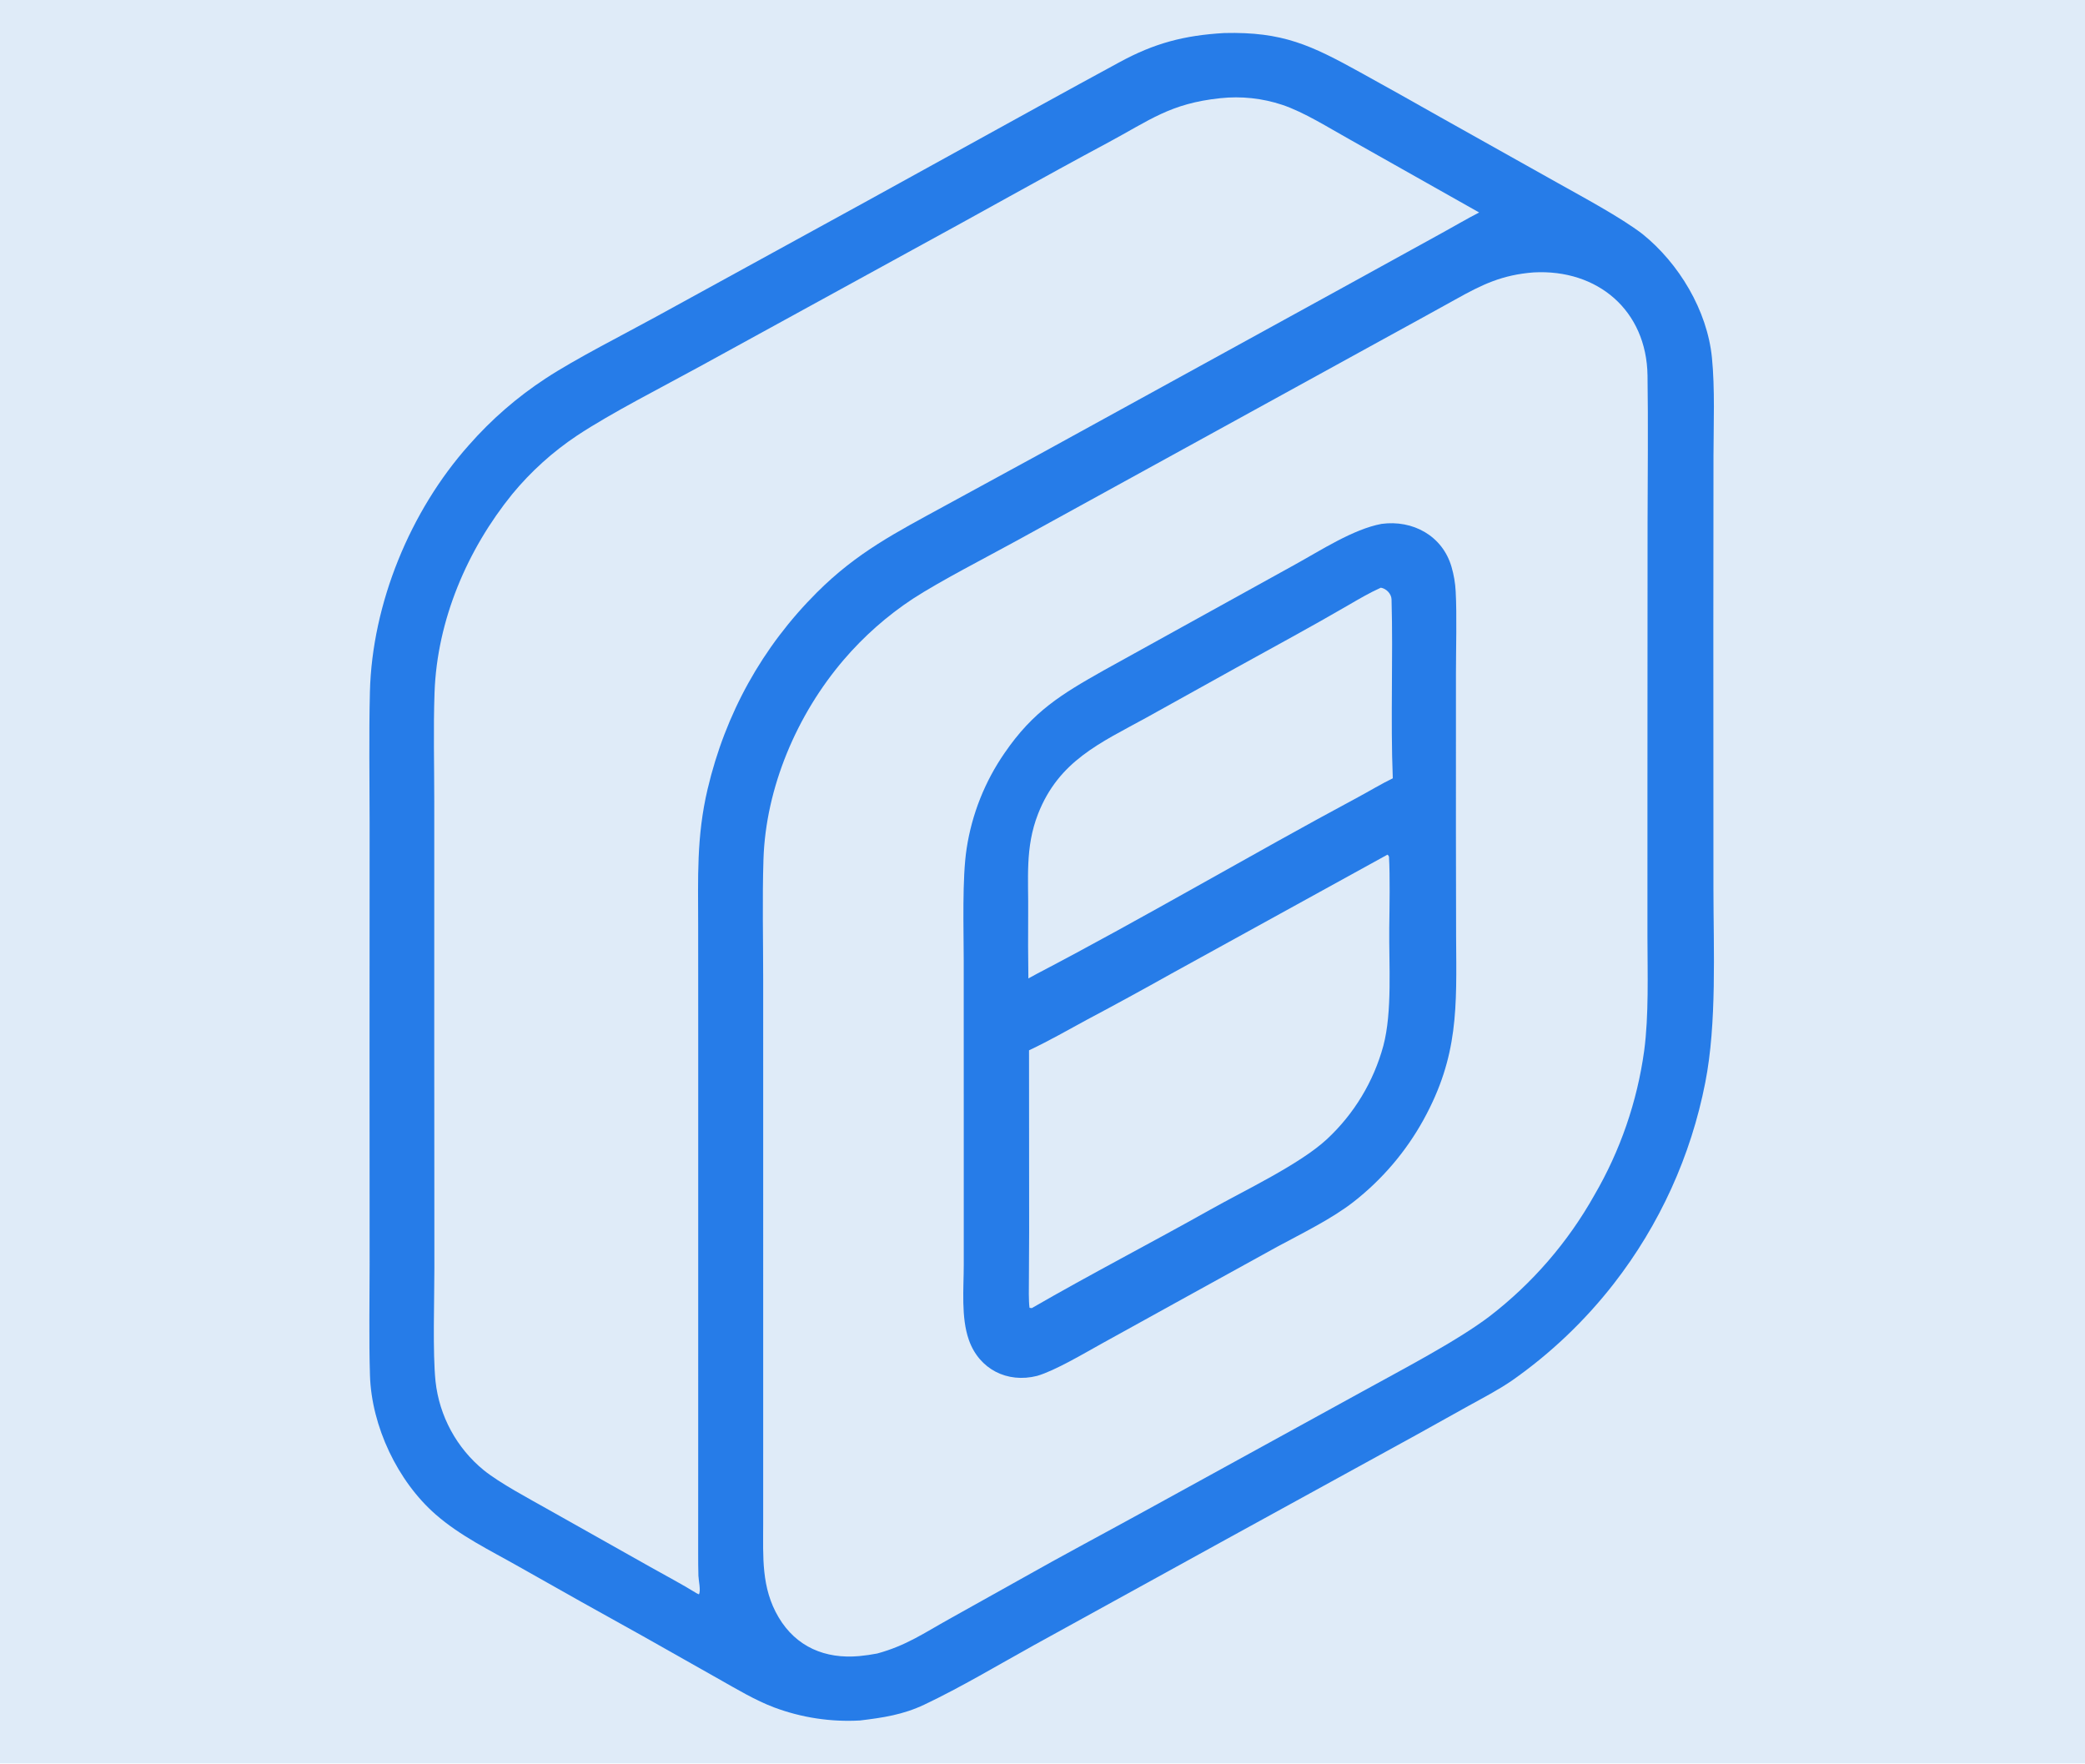
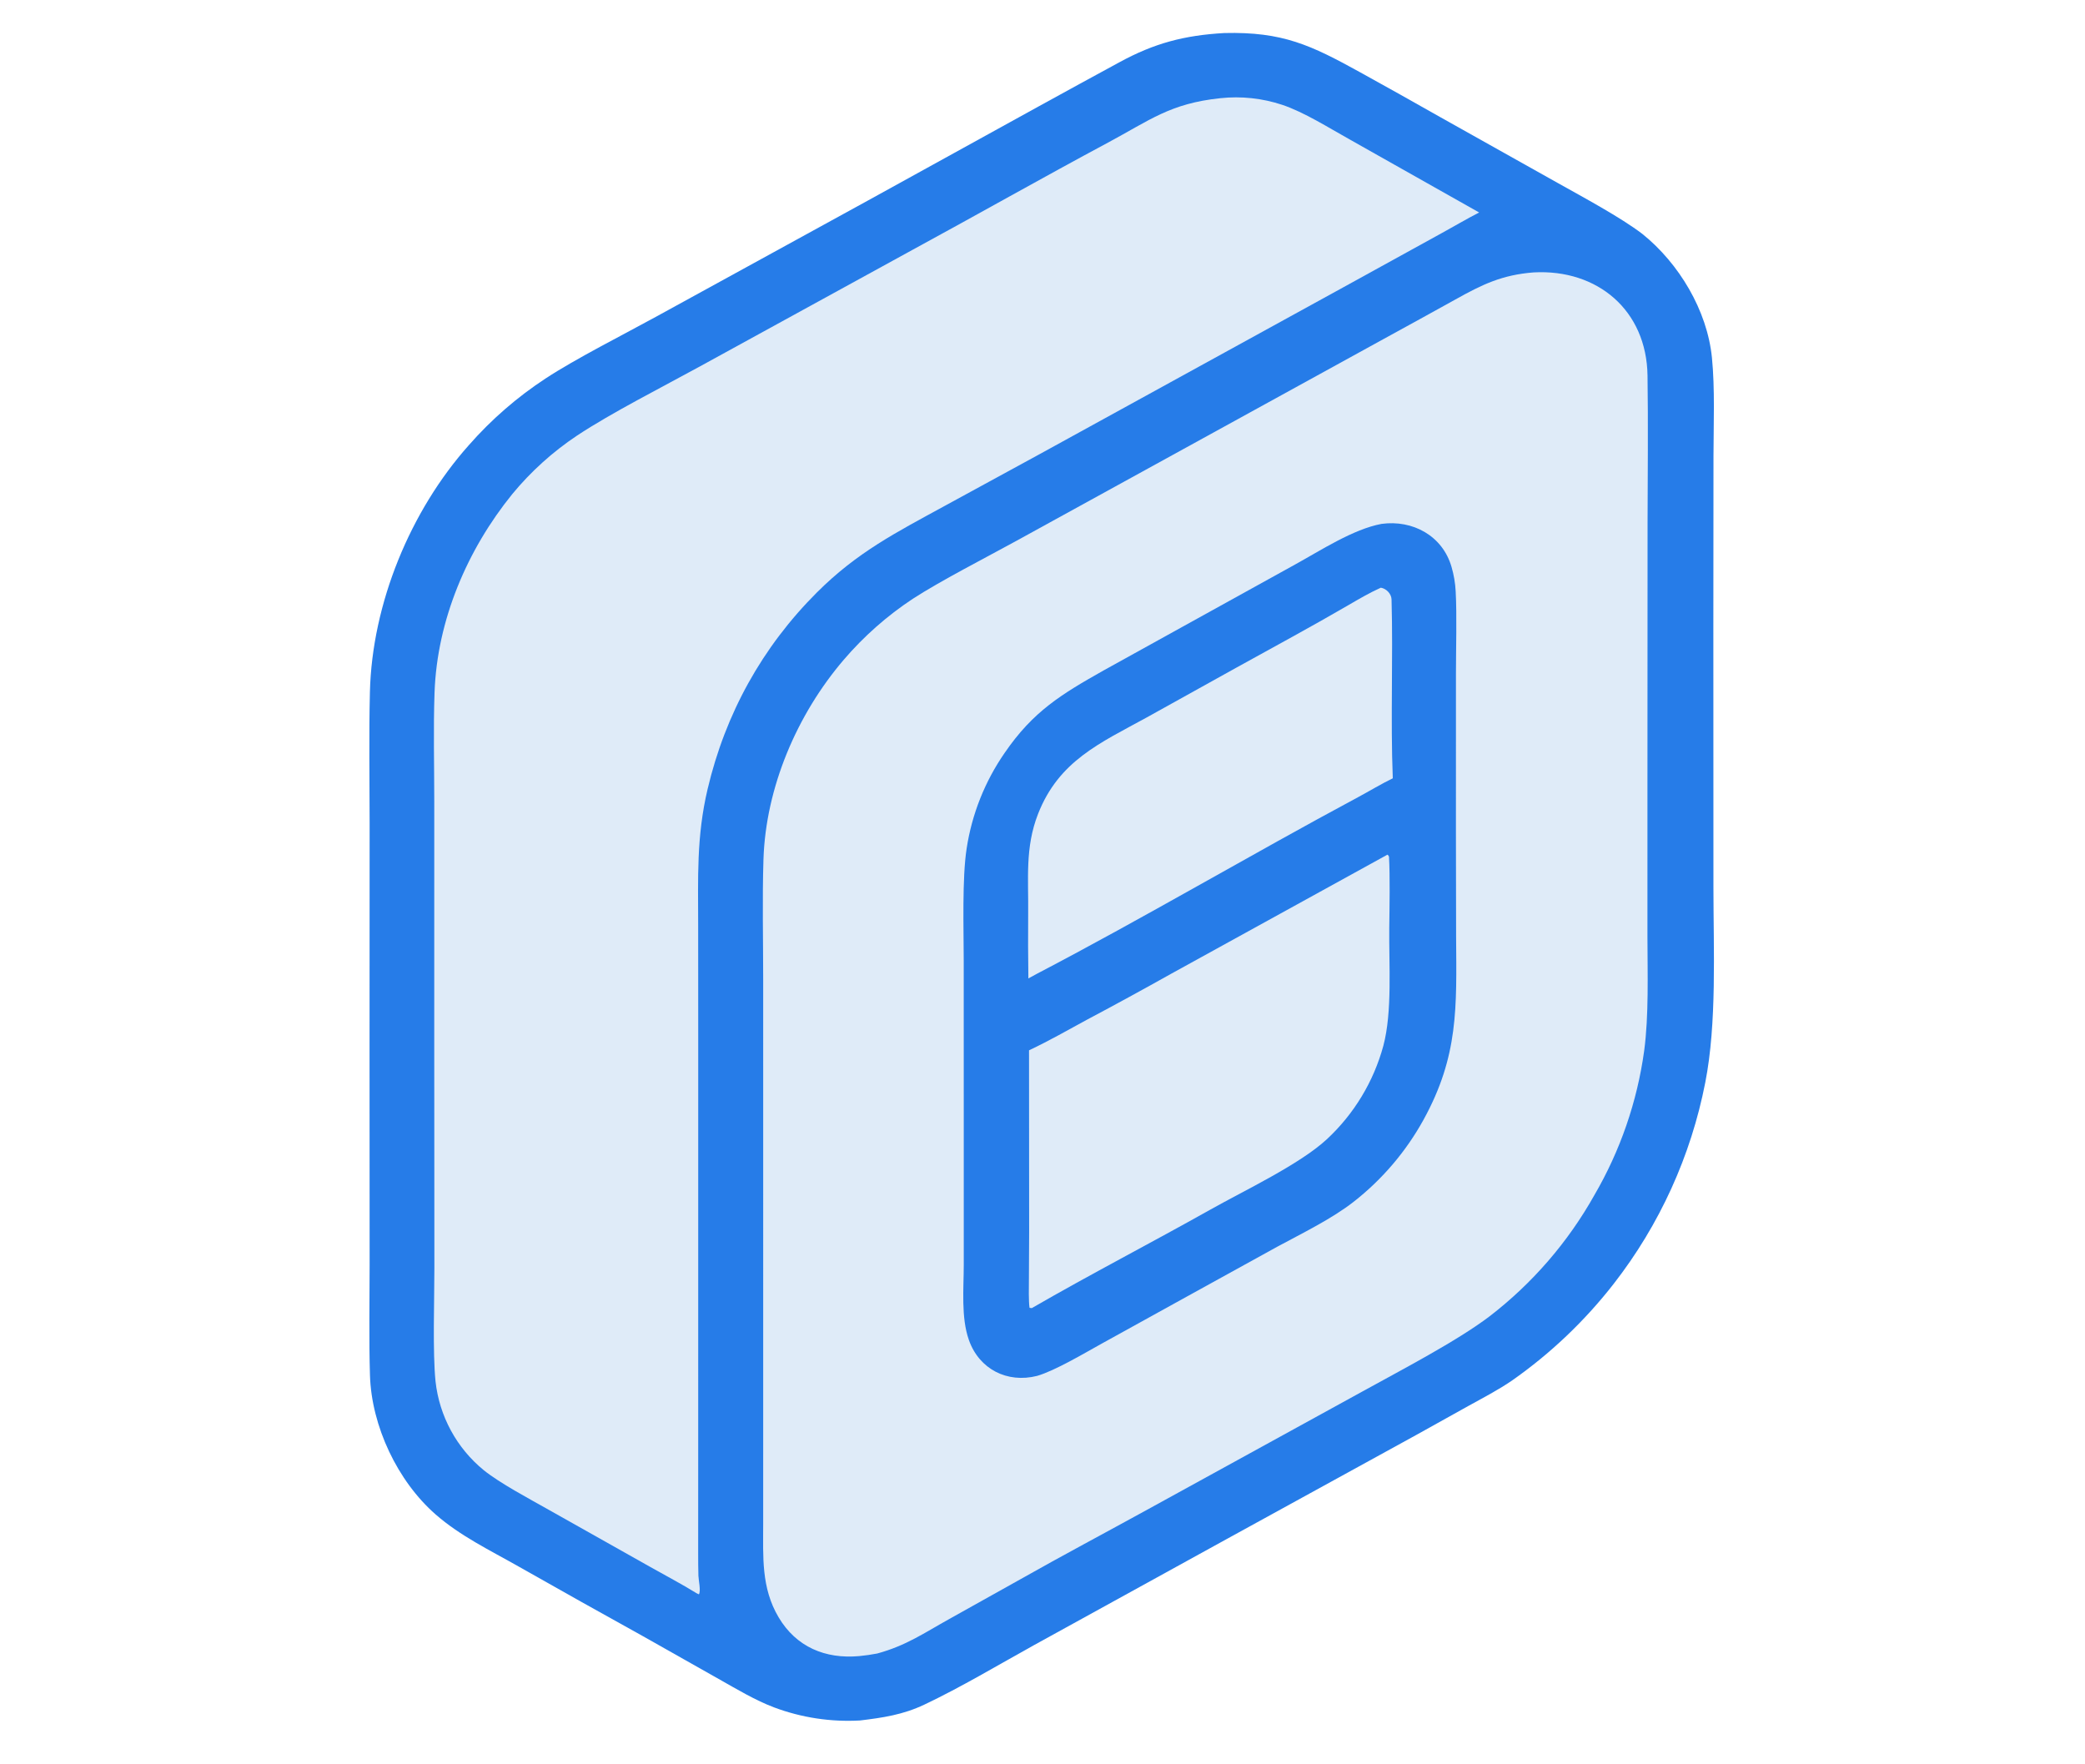
<svg xmlns="http://www.w3.org/2000/svg" width="1024" height="866" viewBox="0 0 1024 866">
-   <path fill="#DFEBF8" transform="scale(1.22782 1.22837)" d="M0 0L834 0L834 705L0 705L0 0Z" />
  <path fill="#267CE8" transform="scale(1.22782 1.22837)" d="M489.706 13.207C513.1 12.643 524.37 18.034 544.172 28.965C554.812 34.836 565.417 40.769 575.987 46.764L623.161 73.191C633.304 78.88 648.205 86.856 656.949 93.526C671.572 105.278 682.878 124.059 684.772 142.967C686.008 155.312 685.416 169.689 685.393 182.229L685.338 250.826L685.372 355.084C685.386 379.657 686.782 409.077 682.106 432.796C676.384 462.128 663.833 489.701 645.471 513.279C633.909 528.118 620.199 541.15 604.793 551.945C599.457 555.614 592.954 559.009 587.227 562.165L566.349 573.782L490.325 615.505L413.405 657.834C399.048 665.782 384.576 674.467 369.744 681.506C361.213 685.555 353.186 686.736 343.986 687.847C332.319 688.503 320.643 686.73 309.696 682.642C302.173 679.825 294.507 675.213 287.459 671.242L257.212 654.164C240.589 644.968 224.014 635.685 207.487 626.316C195.999 619.8 184.133 614.106 174.269 605.49C159.003 592.157 148.609 570.188 147.986 549.859C147.55 535.622 147.847 520.109 147.85 505.672L147.819 420.403L147.85 329.093C147.849 311.72 147.537 293.949 147.964 276.627C148.835 241.274 164.137 204.197 187.556 177.955C196.521 167.737 206.83 158.783 218.202 151.337C230.128 143.488 249.672 133.624 262.396 126.64L347.136 80.189L415.637 42.439C426.276 36.541 437.001 30.77 447.666 24.943C461.784 17.231 473.721 14.131 489.706 13.207Z" />
  <path fill="#DFEBF8" transform="scale(1.22782 1.22837)" d="M613.495 108.907C639.009 107.532 658.622 124.065 659.007 150.133C659.296 169.703 659.07 189.298 659.027 208.873L658.981 311.995L658.979 374.656C658.999 389.22 659.565 405.923 657.663 420.157C654.856 440.488 648.093 460.071 637.755 477.8C627.209 496.602 612.965 513.072 595.883 526.22C582.911 536.108 560.086 547.955 545.057 556.264L458.95 603.539C442.262 612.72 424.832 621.959 408.333 631.293L379.778 647.24C369.407 653.004 362.467 657.913 350.887 661.072C348.507 661.531 346.107 661.876 343.694 662.106C330.104 663.339 318.471 658.454 311.429 646.575C304.438 634.784 305.278 622.415 305.272 609.35L305.276 581.135L305.279 494.036L305.275 391.715C305.274 375.882 304.891 359.441 305.383 343.65C306.281 314.832 318.799 285.614 337.486 263.791C345.51 254.416 354.806 246.209 365.103 239.409C376.044 232.304 394.739 222.713 406.481 216.271L480.987 175.344L553.336 135.593C562.924 130.31 572.634 125.059 582.183 119.72C592.951 113.7 600.889 109.871 613.495 108.907Z" />
  <path fill="#267CE8" transform="scale(1.22782 1.22837)" d="M552.617 209.449C565.11 207.756 577.011 214.204 580.608 226.634C581.546 229.836 582.105 233.137 582.272 236.469C582.785 245.918 582.378 259.542 582.378 269.236L582.37 332.988L582.442 374.561C582.631 402.737 583.481 422.16 569.367 447.751C562.379 460.393 552.917 471.497 541.545 480.402C532.899 487.216 520.709 493.139 510.906 498.439L474.59 518.454L440.699 537.17C433.771 541.003 422.024 548.001 414.837 550.08C402.908 553.084 391.698 547.444 387.562 535.75C384.356 526.684 385.506 515.189 385.506 505.527L385.503 457.709L385.489 384.03C385.478 371.4 384.815 351.092 386.661 339.194C388.761 325.465 393.966 312.396 401.878 300.981C413.272 284.362 424.519 277.582 441.566 267.97L473.202 250.472L517.941 225.743C528.235 220.087 541.263 211.555 552.617 209.449Z" />
  <path fill="#DFEBF8" transform="scale(1.22782 1.22837)" d="M554.979 341.691C555.336 341.919 555.337 342.07 555.594 342.494C556.042 350.455 555.806 362.581 555.705 370.915C555.529 385.446 556.982 404.382 553.345 418.079C549.45 432.427 541.606 445.394 530.705 455.504C519.85 465.527 497.742 475.964 484.069 483.644C460.488 496.888 436.159 509.447 412.706 522.991L411.812 522.863C411.407 520.181 411.547 514.367 411.563 511.472L411.658 492.343L411.61 419.915C419.924 415.981 426.783 412.012 434.772 407.687C446.115 401.668 457.389 395.518 468.59 389.239L554.979 341.691Z" />
  <path fill="#DFEBF8" transform="scale(1.22782 1.22837)" d="M552.331 234.96C554.485 235.301 556.551 237.371 556.614 239.633C557.281 263.444 556.174 287.348 557.115 311.166C552.421 313.443 547.786 316.269 543.172 318.742C500.165 341.793 457.862 366.802 414.633 389.386L411.35 391.177C411.218 382.756 411.206 373.815 411.267 365.434C411.442 351.358 409.942 338.875 415.225 325.394C423.561 304.124 440.103 297.043 458.571 286.899L494.563 266.917C509.559 258.614 524.638 250.506 539.452 241.88C543.628 239.448 547.927 236.939 552.331 234.96Z" />
  <path fill="#DFEBF8" transform="scale(1.22782 1.22837)" d="M488.102 39.261C496.474 38.36 504.941 39.268 512.931 41.925C521.728 44.883 531.398 51.039 539.748 55.679L591.66 84.951C586.978 87.327 581.602 90.517 576.905 93.08L537.206 114.931L416.066 181.45L377.926 202.235C358.394 212.908 342.907 220.761 326.811 236.812C304.868 258.696 290.149 285.333 283.042 315.474C278.522 334.641 279.262 351.024 279.267 370.329L279.289 415.328L279.281 566.374L279.27 620.635C279.272 623.769 279.266 626.886 279.365 630.019C279.422 631.805 280.411 636.017 279.563 637.418L278.661 636.993C273.11 633.535 265.688 629.62 259.852 626.32L219.561 603.651C211.953 599.35 199.869 592.943 193.469 587.758C182.647 578.907 175.732 566.162 174.212 552.264C173.026 540.881 173.765 518.934 173.753 506.814L173.698 417.79L173.706 320.735C173.715 306.328 173.307 291.177 173.817 276.838C174.844 247.95 186.862 219.785 204.924 197.517C212.379 188.485 221.121 180.598 230.871 174.11C244.429 165.13 265.192 154.596 280.057 146.445L364.951 99.919C391.081 85.731 416.953 71.063 443.173 57.026C459.988 48.024 468.061 41.37 488.102 39.261Z" />
</svg>
